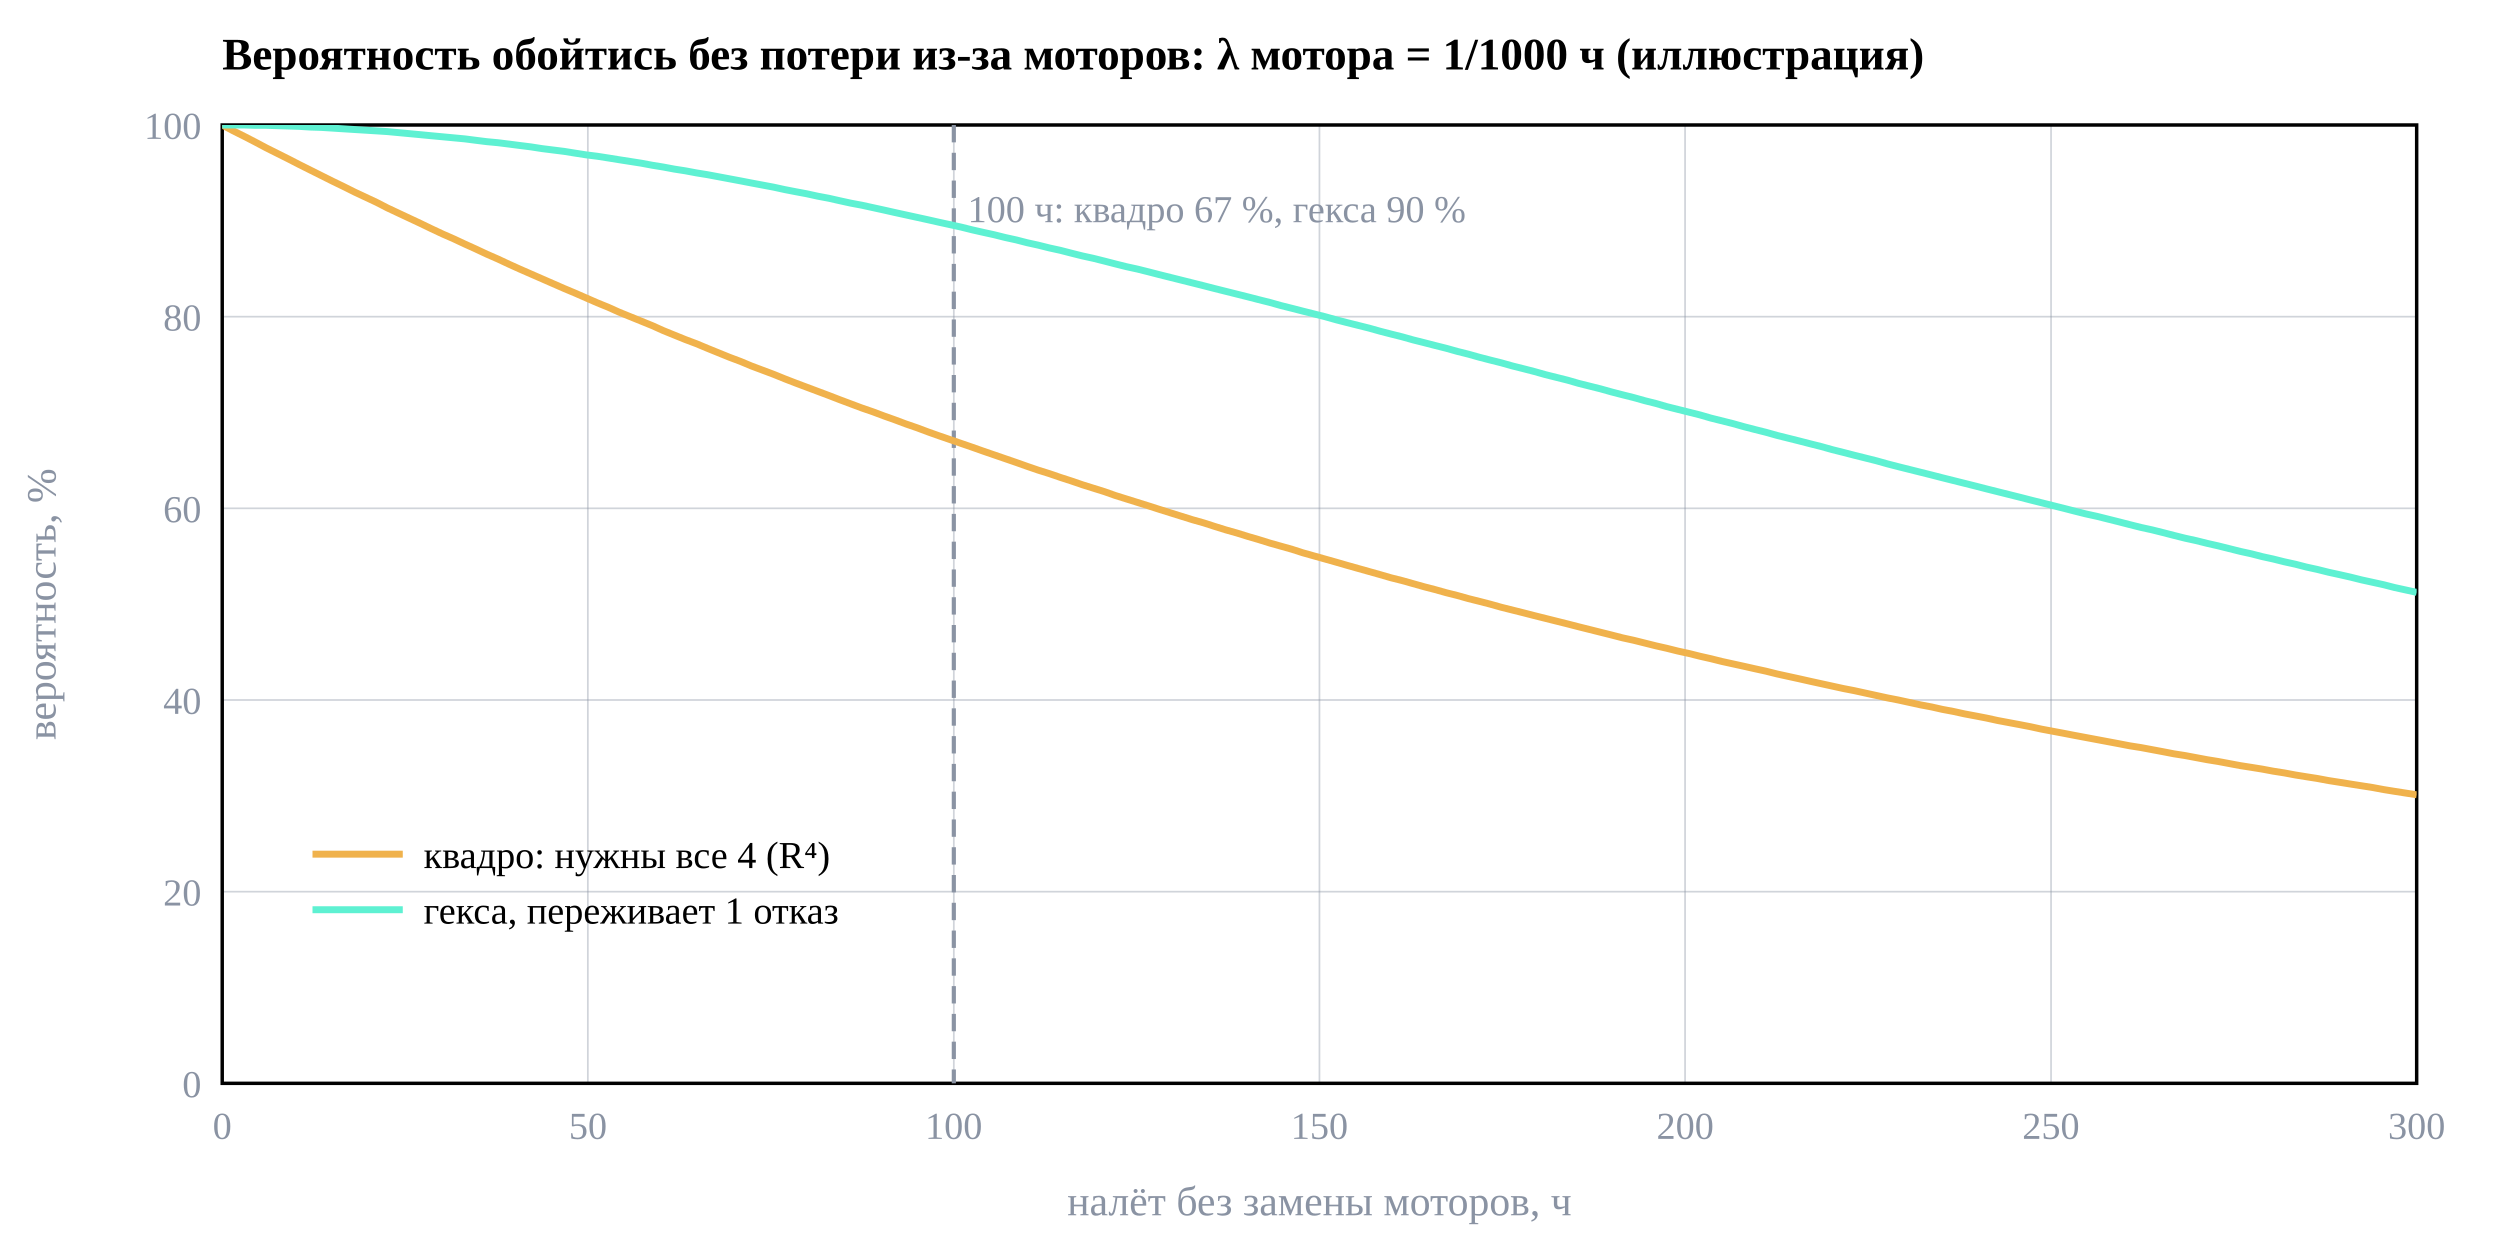
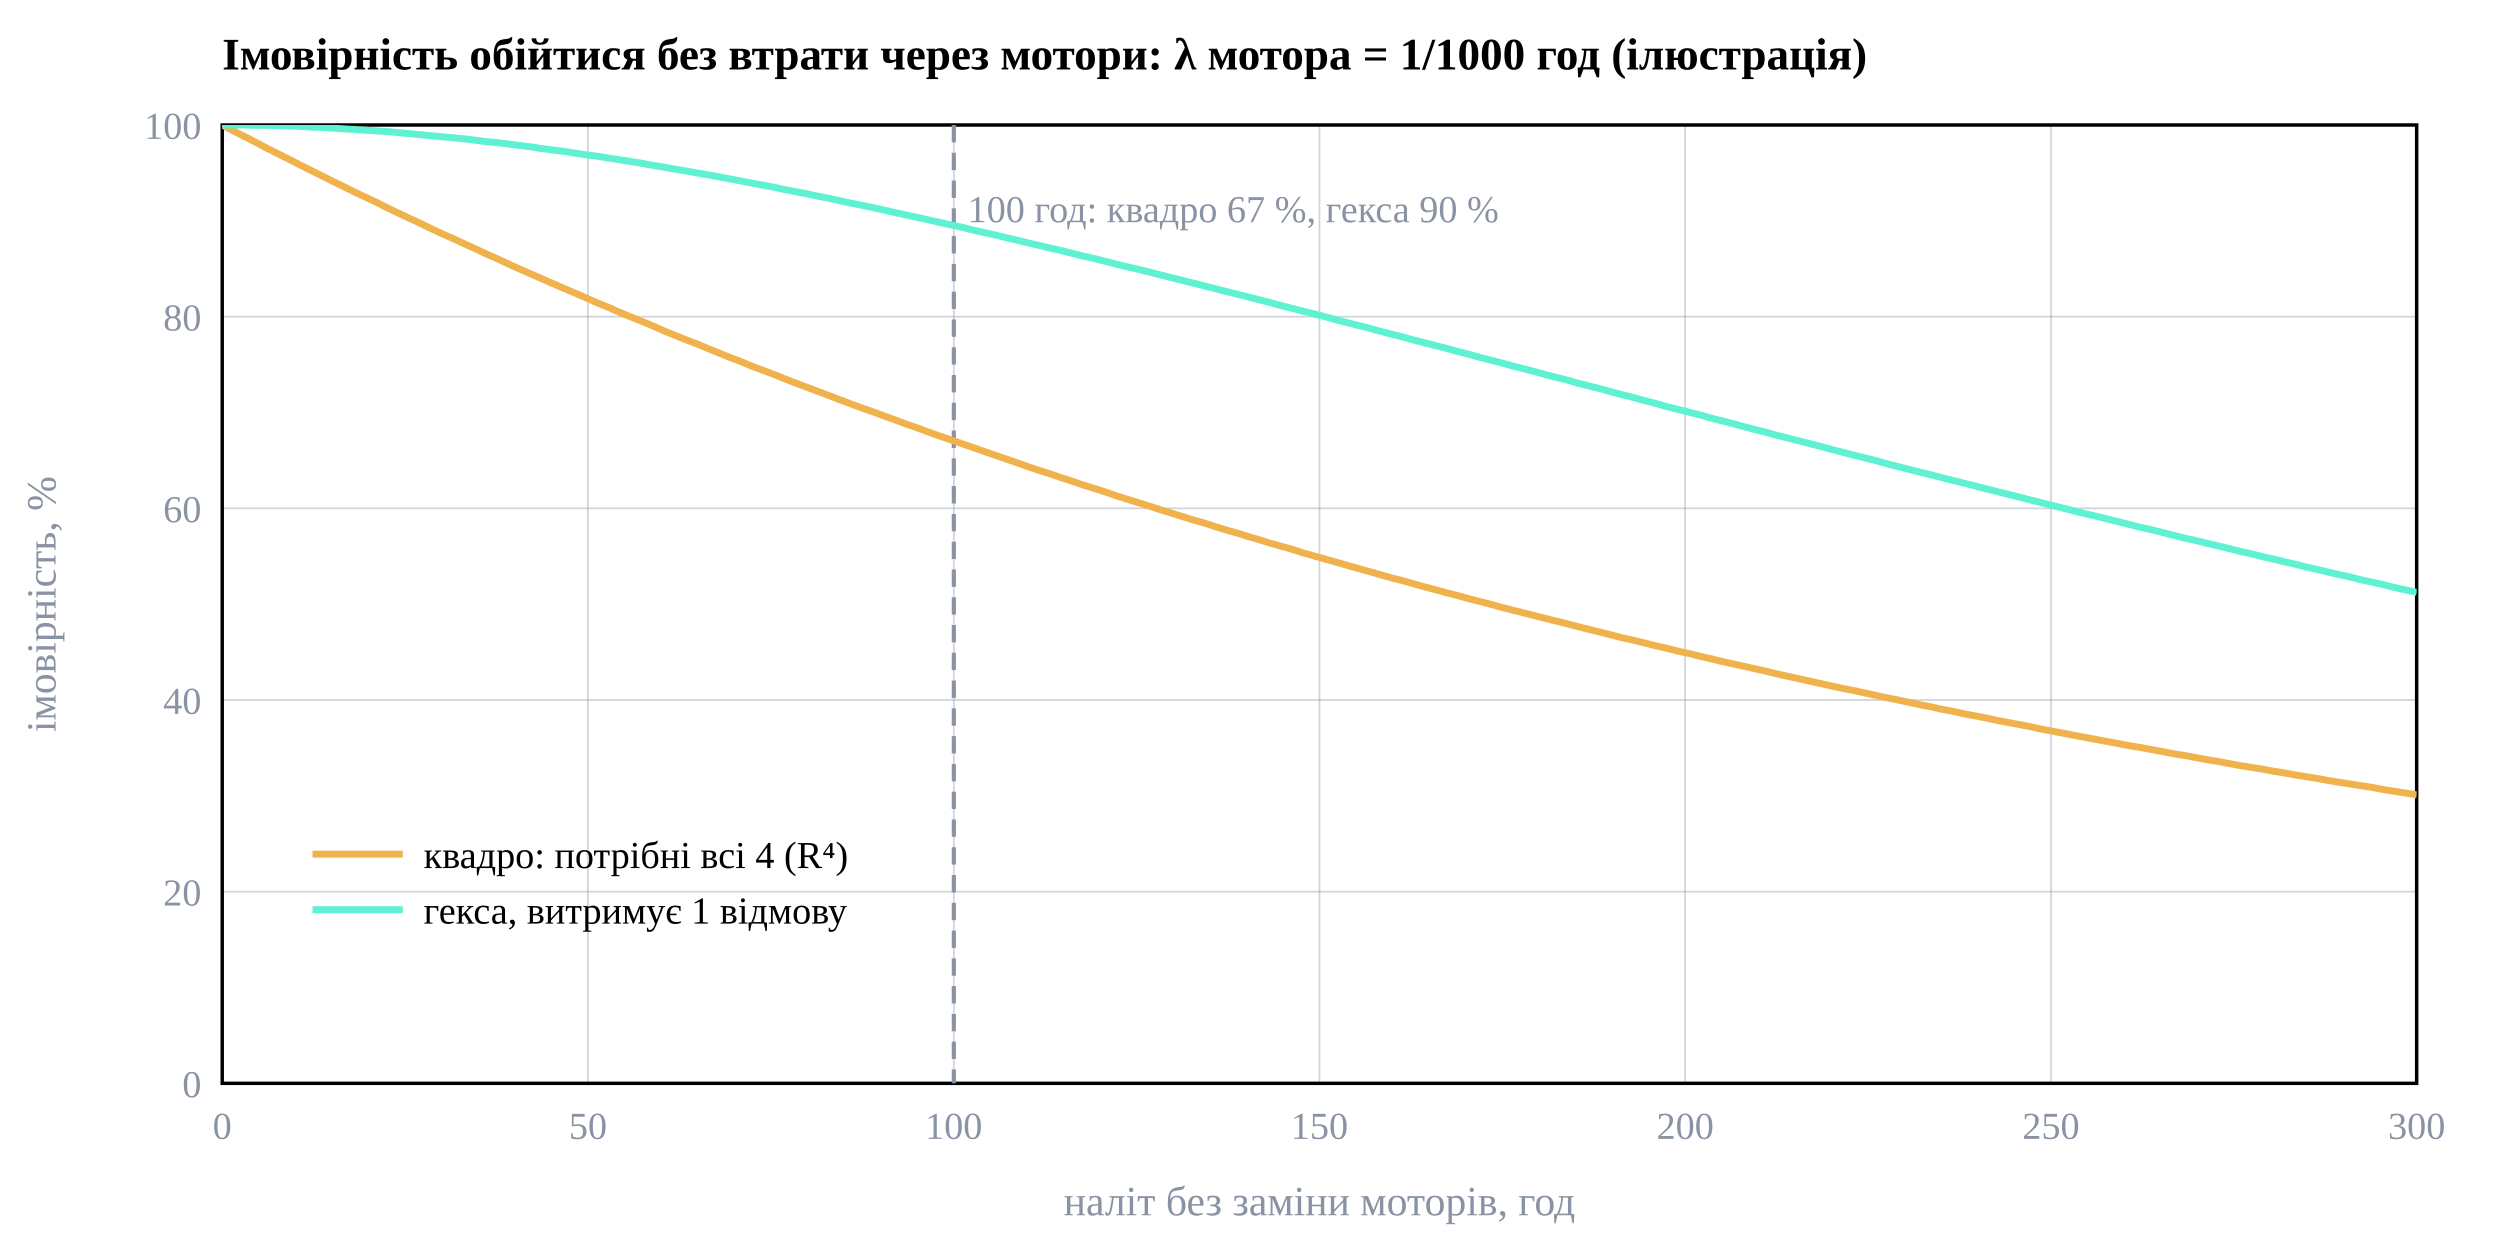
<svg xmlns="http://www.w3.org/2000/svg" viewBox="0 0 720 360" width="100%" role="img" aria-labelledby="t" style="max-width:720px;display:block;margin:0 auto">
  <style>text{font-family: var(--gc-font-mono, ui-monospace, Menlo, monospace); font-size: 12px;fill:currentColor} .m{fill:var(--gc-ink-muted, #8a93a3)} .a{fill:var(--gc-accent-hud, #5ef1d2)} .w{fill:var(--gc-signal-amber, #f0b24c)} .d{fill:var(--gc-signal-red, #e8636b)} .box{fill:var(--gc-surface-200, rgba(128,128,128,0.08));stroke:currentColor;stroke-width:1.2} .boxa{fill:var(--gc-surface-200, rgba(128,128,128,0.08));stroke:var(--gc-accent-hud, #5ef1d2);stroke-width:1.6} .ln{stroke:currentColor;stroke-width:1.2;fill:none} .lna{stroke:var(--gc-accent-hud, #5ef1d2);stroke-width:1.6;fill:none} .lnm{stroke:var(--gc-ink-muted, #8a93a3);stroke-width:1;fill:none;stroke-dasharray:4 3} .t{font-size:11px} .b{font-weight:600}</style>
  <defs>
    <marker id="ar" viewBox="0 0 10 10" refX="9" refY="5" markerWidth="7" markerHeight="7" orient="auto-start-reverse">
      <path d="M0 0L10 5L0 10z" fill="currentColor" />
    </marker>
    <marker id="ara" viewBox="0 0 10 10" refX="9" refY="5" markerWidth="7" markerHeight="7" orient="auto-start-reverse">
      <path d="M0 0L10 5L0 10z" fill="var(--gc-accent-hud, #5ef1d2)" />
    </marker>
  </defs>
-   <text x="64" y="20" text-anchor="start" class="b" style="font-size:13px">Вероятность обойтись без потери из-за моторов: λ мотора = 1/1000 ч (иллюстрация)</text>
+   <text x="64" y="20" text-anchor="start" class="b" style="font-size:13px">Імовірність обійтися без втрати через мотори: λ мотора = 1/1000 год (ілюстрація)</text>
  <line x1="64.0" y1="36" x2="64.0" y2="312" stroke="var(--gc-ink-muted, #8a93a3)" stroke-width="0.5" opacity="0.4" />
  <text x="64.0" y="328" text-anchor="middle" class="m t">0</text>
  <line x1="169.3" y1="36" x2="169.3" y2="312" stroke="var(--gc-ink-muted, #8a93a3)" stroke-width="0.5" opacity="0.4" />
  <text x="169.333" y="328" text-anchor="middle" class="m t">50</text>
  <line x1="274.7" y1="36" x2="274.7" y2="312" stroke="var(--gc-ink-muted, #8a93a3)" stroke-width="0.5" opacity="0.4" />
  <text x="274.667" y="328" text-anchor="middle" class="m t">100</text>
  <line x1="380.0" y1="36" x2="380.0" y2="312" stroke="var(--gc-ink-muted, #8a93a3)" stroke-width="0.5" opacity="0.4" />
  <text x="380.0" y="328" text-anchor="middle" class="m t">150</text>
  <line x1="485.3" y1="36" x2="485.3" y2="312" stroke="var(--gc-ink-muted, #8a93a3)" stroke-width="0.5" opacity="0.4" />
  <text x="485.333" y="328" text-anchor="middle" class="m t">200</text>
  <line x1="590.7" y1="36" x2="590.7" y2="312" stroke="var(--gc-ink-muted, #8a93a3)" stroke-width="0.5" opacity="0.4" />
  <text x="590.667" y="328" text-anchor="middle" class="m t">250</text>
  <line x1="696.0" y1="36" x2="696.0" y2="312" stroke="var(--gc-ink-muted, #8a93a3)" stroke-width="0.5" opacity="0.4" />
  <text x="696.0" y="328" text-anchor="middle" class="m t">300</text>
  <line x1="64" y1="312.0" x2="696" y2="312.0" stroke="var(--gc-ink-muted, #8a93a3)" stroke-width="0.5" opacity="0.4" />
  <text x="58" y="316.0" text-anchor="end" class="m t">0</text>
  <line x1="64" y1="256.8" x2="696" y2="256.8" stroke="var(--gc-ink-muted, #8a93a3)" stroke-width="0.5" opacity="0.4" />
  <text x="58" y="260.8" text-anchor="end" class="m t">20</text>
  <line x1="64" y1="201.6" x2="696" y2="201.6" stroke="var(--gc-ink-muted, #8a93a3)" stroke-width="0.5" opacity="0.4" />
  <text x="58" y="205.6" text-anchor="end" class="m t">40</text>
  <line x1="64" y1="146.4" x2="696" y2="146.4" stroke="var(--gc-ink-muted, #8a93a3)" stroke-width="0.5" opacity="0.4" />
  <text x="58" y="150.4" text-anchor="end" class="m t">60</text>
  <line x1="64" y1="91.2" x2="696" y2="91.2" stroke="var(--gc-ink-muted, #8a93a3)" stroke-width="0.5" opacity="0.4" />
  <text x="58" y="95.2" text-anchor="end" class="m t">80</text>
  <line x1="64" y1="36.0" x2="696" y2="36.0" stroke="var(--gc-ink-muted, #8a93a3)" stroke-width="0.5" opacity="0.4" />
  <text x="58" y="40.0" text-anchor="end" class="m t">100</text>
  <rect x="64" y="36" width="632" height="276" fill="none" stroke="currentColor" stroke-width="1" />
-   <text x="380.0" y="350" text-anchor="middle" class="m">налёт без замены моторов, ч</text>
-   <text transform="translate(16 174.0) rotate(-90)" text-anchor="middle" class="m">вероятность, %</text>
+   <text x="380.0" y="350" text-anchor="middle" class="m">наліт без заміни моторів, год</text>
+   <text transform="translate(16 174.0) rotate(-90)" text-anchor="middle" class="m">імовірність, %</text>
  <line x1="274.7" y1="36" x2="274.7" y2="312" stroke="var(--gc-ink-muted, #8a93a3)" stroke-width="1.2" stroke-dasharray="5 3" />
-   <text x="278.667" y="64" text-anchor="start" class="m t">100 ч: квадро 67 %, гекса 90 %</text>
+   <text x="278.667" y="64" text-anchor="start" class="m t">100 год: квадро 67 %, гекса 90 %</text>
  <clipPath id="pc8373df2b">
    <rect x="64" y="36" width="632" height="276" />
  </clipPath>
  <path d="M64.0 36.0 L67.2 37.7 L70.4 39.3 L73.5 40.9 L76.7 42.6 L79.9 44.2 L83.1 45.8 L86.2 47.4 L89.4 49.0 L92.6 50.6 L95.8 52.2 L98.9 53.7 L102.1 55.3 L105.3 56.8 L108.5 58.3 L111.6 59.9 L114.8 61.4 L118.0 62.9 L121.2 64.4 L124.3 65.9 L127.5 67.4 L130.7 68.8 L133.9 70.3 L137.0 71.7 L140.2 73.2 L143.4 74.6 L146.6 76.1 L149.7 77.5 L152.9 78.9 L156.1 80.3 L159.3 81.7 L162.5 83.1 L165.6 84.4 L168.8 85.8 L172.0 87.2 L175.2 88.5 L178.3 89.9 L181.5 91.2 L184.7 92.5 L187.9 93.8 L191.0 95.2 L194.2 96.5 L197.4 97.8 L200.6 99.0 L203.7 100.3 L206.9 101.6 L210.1 102.9 L213.3 104.1 L216.4 105.4 L219.6 106.6 L222.8 107.8 L226.0 109.1 L229.1 110.3 L232.3 111.5 L235.5 112.7 L238.7 113.9 L241.8 115.1 L245.0 116.3 L248.2 117.5 L251.4 118.6 L254.6 119.8 L257.7 120.9 L260.9 122.1 L264.1 123.2 L267.3 124.4 L270.4 125.5 L273.6 126.6 L276.8 127.7 L280.0 128.8 L283.1 129.9 L286.3 131.0 L289.5 132.1 L292.7 133.2 L295.8 134.3 L299.0 135.4 L302.2 136.4 L305.4 137.5 L308.5 138.5 L311.7 139.6 L314.9 140.6 L318.1 141.6 L321.2 142.7 L324.4 143.7 L327.6 144.7 L330.8 145.7 L333.9 146.7 L337.1 147.7 L340.3 148.7 L343.5 149.7 L346.7 150.6 L349.8 151.6 L353.0 152.6 L356.2 153.5 L359.4 154.5 L362.5 155.4 L365.7 156.4 L368.9 157.3 L372.1 158.2 L375.2 159.2 L378.4 160.1 L381.6 161.0 L384.8 161.9 L387.9 162.8 L391.1 163.7 L394.3 164.6 L397.5 165.5 L400.6 166.4 L403.8 167.2 L407.0 168.1 L410.2 169.0 L413.3 169.8 L416.5 170.7 L419.7 171.5 L422.9 172.4 L426.1 173.2 L429.2 174.0 L432.4 174.9 L435.6 175.7 L438.8 176.5 L441.9 177.3 L445.1 178.1 L448.3 178.9 L451.5 179.7 L454.6 180.5 L457.8 181.3 L461.0 182.1 L464.2 182.9 L467.3 183.7 L470.5 184.4 L473.7 185.2 L476.9 186.0 L480.0 186.7 L483.2 187.5 L486.4 188.2 L489.6 189.0 L492.7 189.7 L495.9 190.5 L499.1 191.2 L502.3 191.9 L505.4 192.6 L508.6 193.3 L511.8 194.1 L515.0 194.8 L518.2 195.5 L521.3 196.2 L524.5 196.9 L527.7 197.6 L530.9 198.3 L534.0 198.9 L537.2 199.6 L540.4 200.3 L543.6 201.0 L546.7 201.6 L549.9 202.3 L553.1 203.0 L556.3 203.6 L559.4 204.3 L562.6 204.9 L565.8 205.6 L569.0 206.2 L572.1 206.8 L575.3 207.5 L578.5 208.1 L581.7 208.7 L584.8 209.3 L588.0 210.0 L591.2 210.6 L594.4 211.2 L597.5 211.8 L600.7 212.4 L603.9 213.0 L607.1 213.6 L610.3 214.2 L613.4 214.8 L616.6 215.3 L619.8 215.9 L623.0 216.5 L626.1 217.1 L629.3 217.6 L632.5 218.2 L635.7 218.8 L638.8 219.3 L642.0 219.9 L645.2 220.5 L648.4 221.0 L651.5 221.5 L654.7 222.1 L657.9 222.6 L661.1 223.2 L664.2 223.7 L667.4 224.2 L670.6 224.8 L673.8 225.3 L676.9 225.8 L680.1 226.3 L683.3 226.8 L686.5 227.4 L689.6 227.9 L692.8 228.4 L696.0 228.9" fill="none" stroke="var(--gc-signal-amber, #f0b24c)" stroke-width="2" clip-path="url(#pc8373df2b)" />
  <path d="M64.0 36.0 L67.2 36.0 L70.4 36.0 L73.5 36.1 L76.7 36.1 L79.9 36.2 L83.1 36.3 L86.2 36.4 L89.4 36.6 L92.6 36.7 L95.8 36.9 L98.9 37.1 L102.1 37.3 L105.3 37.5 L108.5 37.7 L111.6 37.9 L114.8 38.2 L118.0 38.5 L121.2 38.8 L124.3 39.1 L127.5 39.4 L130.7 39.7 L133.9 40.0 L137.0 40.4 L140.2 40.8 L143.4 41.1 L146.6 41.5 L149.7 41.9 L152.9 42.3 L156.1 42.8 L159.3 43.2 L162.5 43.6 L165.6 44.1 L168.8 44.6 L172.0 45.0 L175.2 45.5 L178.3 46.0 L181.5 46.5 L184.7 47.0 L187.9 47.6 L191.0 48.1 L194.2 48.7 L197.4 49.2 L200.6 49.8 L203.7 50.3 L206.9 50.9 L210.1 51.5 L213.3 52.1 L216.4 52.7 L219.6 53.3 L222.8 53.9 L226.0 54.6 L229.1 55.2 L232.3 55.8 L235.5 56.5 L238.7 57.1 L241.8 57.8 L245.0 58.5 L248.2 59.1 L251.4 59.8 L254.6 60.5 L257.7 61.2 L260.9 61.9 L264.1 62.6 L267.3 63.3 L270.4 64.0 L273.6 64.7 L276.8 65.4 L280.0 66.2 L283.1 66.9 L286.3 67.6 L289.5 68.4 L292.7 69.1 L295.8 69.9 L299.0 70.6 L302.2 71.4 L305.4 72.1 L308.5 72.9 L311.7 73.7 L314.9 74.4 L318.1 75.2 L321.2 76.0 L324.4 76.8 L327.6 77.5 L330.8 78.3 L333.9 79.1 L337.1 79.9 L340.3 80.7 L343.5 81.5 L346.7 82.3 L349.8 83.1 L353.0 83.9 L356.2 84.7 L359.4 85.5 L362.5 86.3 L365.7 87.1 L368.9 88.0 L372.1 88.8 L375.2 89.6 L378.4 90.4 L381.6 91.2 L384.8 92.1 L387.9 92.9 L391.1 93.7 L394.3 94.5 L397.5 95.4 L400.6 96.2 L403.8 97.0 L407.0 97.9 L410.2 98.7 L413.3 99.5 L416.5 100.3 L419.7 101.2 L422.9 102.0 L426.1 102.9 L429.2 103.7 L432.4 104.5 L435.6 105.4 L438.8 106.2 L441.9 107.0 L445.1 107.9 L448.3 108.7 L451.5 109.5 L454.6 110.4 L457.8 111.2 L461.0 112.0 L464.2 112.9 L467.3 113.7 L470.5 114.5 L473.7 115.4 L476.9 116.2 L480.0 117.1 L483.2 117.9 L486.4 118.7 L489.6 119.5 L492.7 120.4 L495.9 121.2 L499.1 122.0 L502.3 122.9 L505.4 123.7 L508.6 124.5 L511.8 125.4 L515.0 126.2 L518.2 127.0 L521.3 127.8 L524.5 128.6 L527.7 129.5 L530.9 130.3 L534.0 131.1 L537.2 131.9 L540.4 132.7 L543.6 133.6 L546.7 134.4 L549.9 135.2 L553.1 136.0 L556.3 136.8 L559.4 137.6 L562.6 138.4 L565.8 139.2 L569.0 140.0 L572.1 140.8 L575.3 141.6 L578.5 142.4 L581.7 143.2 L584.8 144.0 L588.0 144.8 L591.2 145.6 L594.4 146.4 L597.5 147.2 L600.7 148.0 L603.9 148.7 L607.1 149.5 L610.3 150.3 L613.4 151.1 L616.6 151.9 L619.8 152.6 L623.0 153.4 L626.1 154.2 L629.3 155.0 L632.5 155.7 L635.7 156.5 L638.8 157.2 L642.0 158.0 L645.2 158.8 L648.4 159.5 L651.5 160.3 L654.7 161.0 L657.9 161.8 L661.1 162.5 L664.2 163.3 L667.4 164.0 L670.6 164.8 L673.8 165.5 L676.9 166.2 L680.1 167.0 L683.3 167.7 L686.5 168.4 L689.6 169.2 L692.8 169.9 L696.0 170.6" fill="none" stroke="var(--gc-accent-hud, #5ef1d2)" stroke-width="2" clip-path="url(#pc8373df2b)" />
  <line x1="90" y1="246" x2="116" y2="246" stroke="var(--gc-signal-amber, #f0b24c)" stroke-width="2" />
-   <text x="122" y="250" text-anchor="start" class="t">квадро: нужны все 4 (R⁴)</text>
+   <text x="122" y="250" text-anchor="start" class="t">квадро: потрібні всі 4 (R⁴)</text>
  <line x1="90" y1="262" x2="116" y2="262" stroke="var(--gc-accent-hud, #5ef1d2)" stroke-width="2" />
-   <text x="122" y="266" text-anchor="start" class="t">гекса, переживает 1 отказ</text>
+   <text x="122" y="266" text-anchor="start" class="t">гекса, витримує 1 відмову</text>
</svg>
